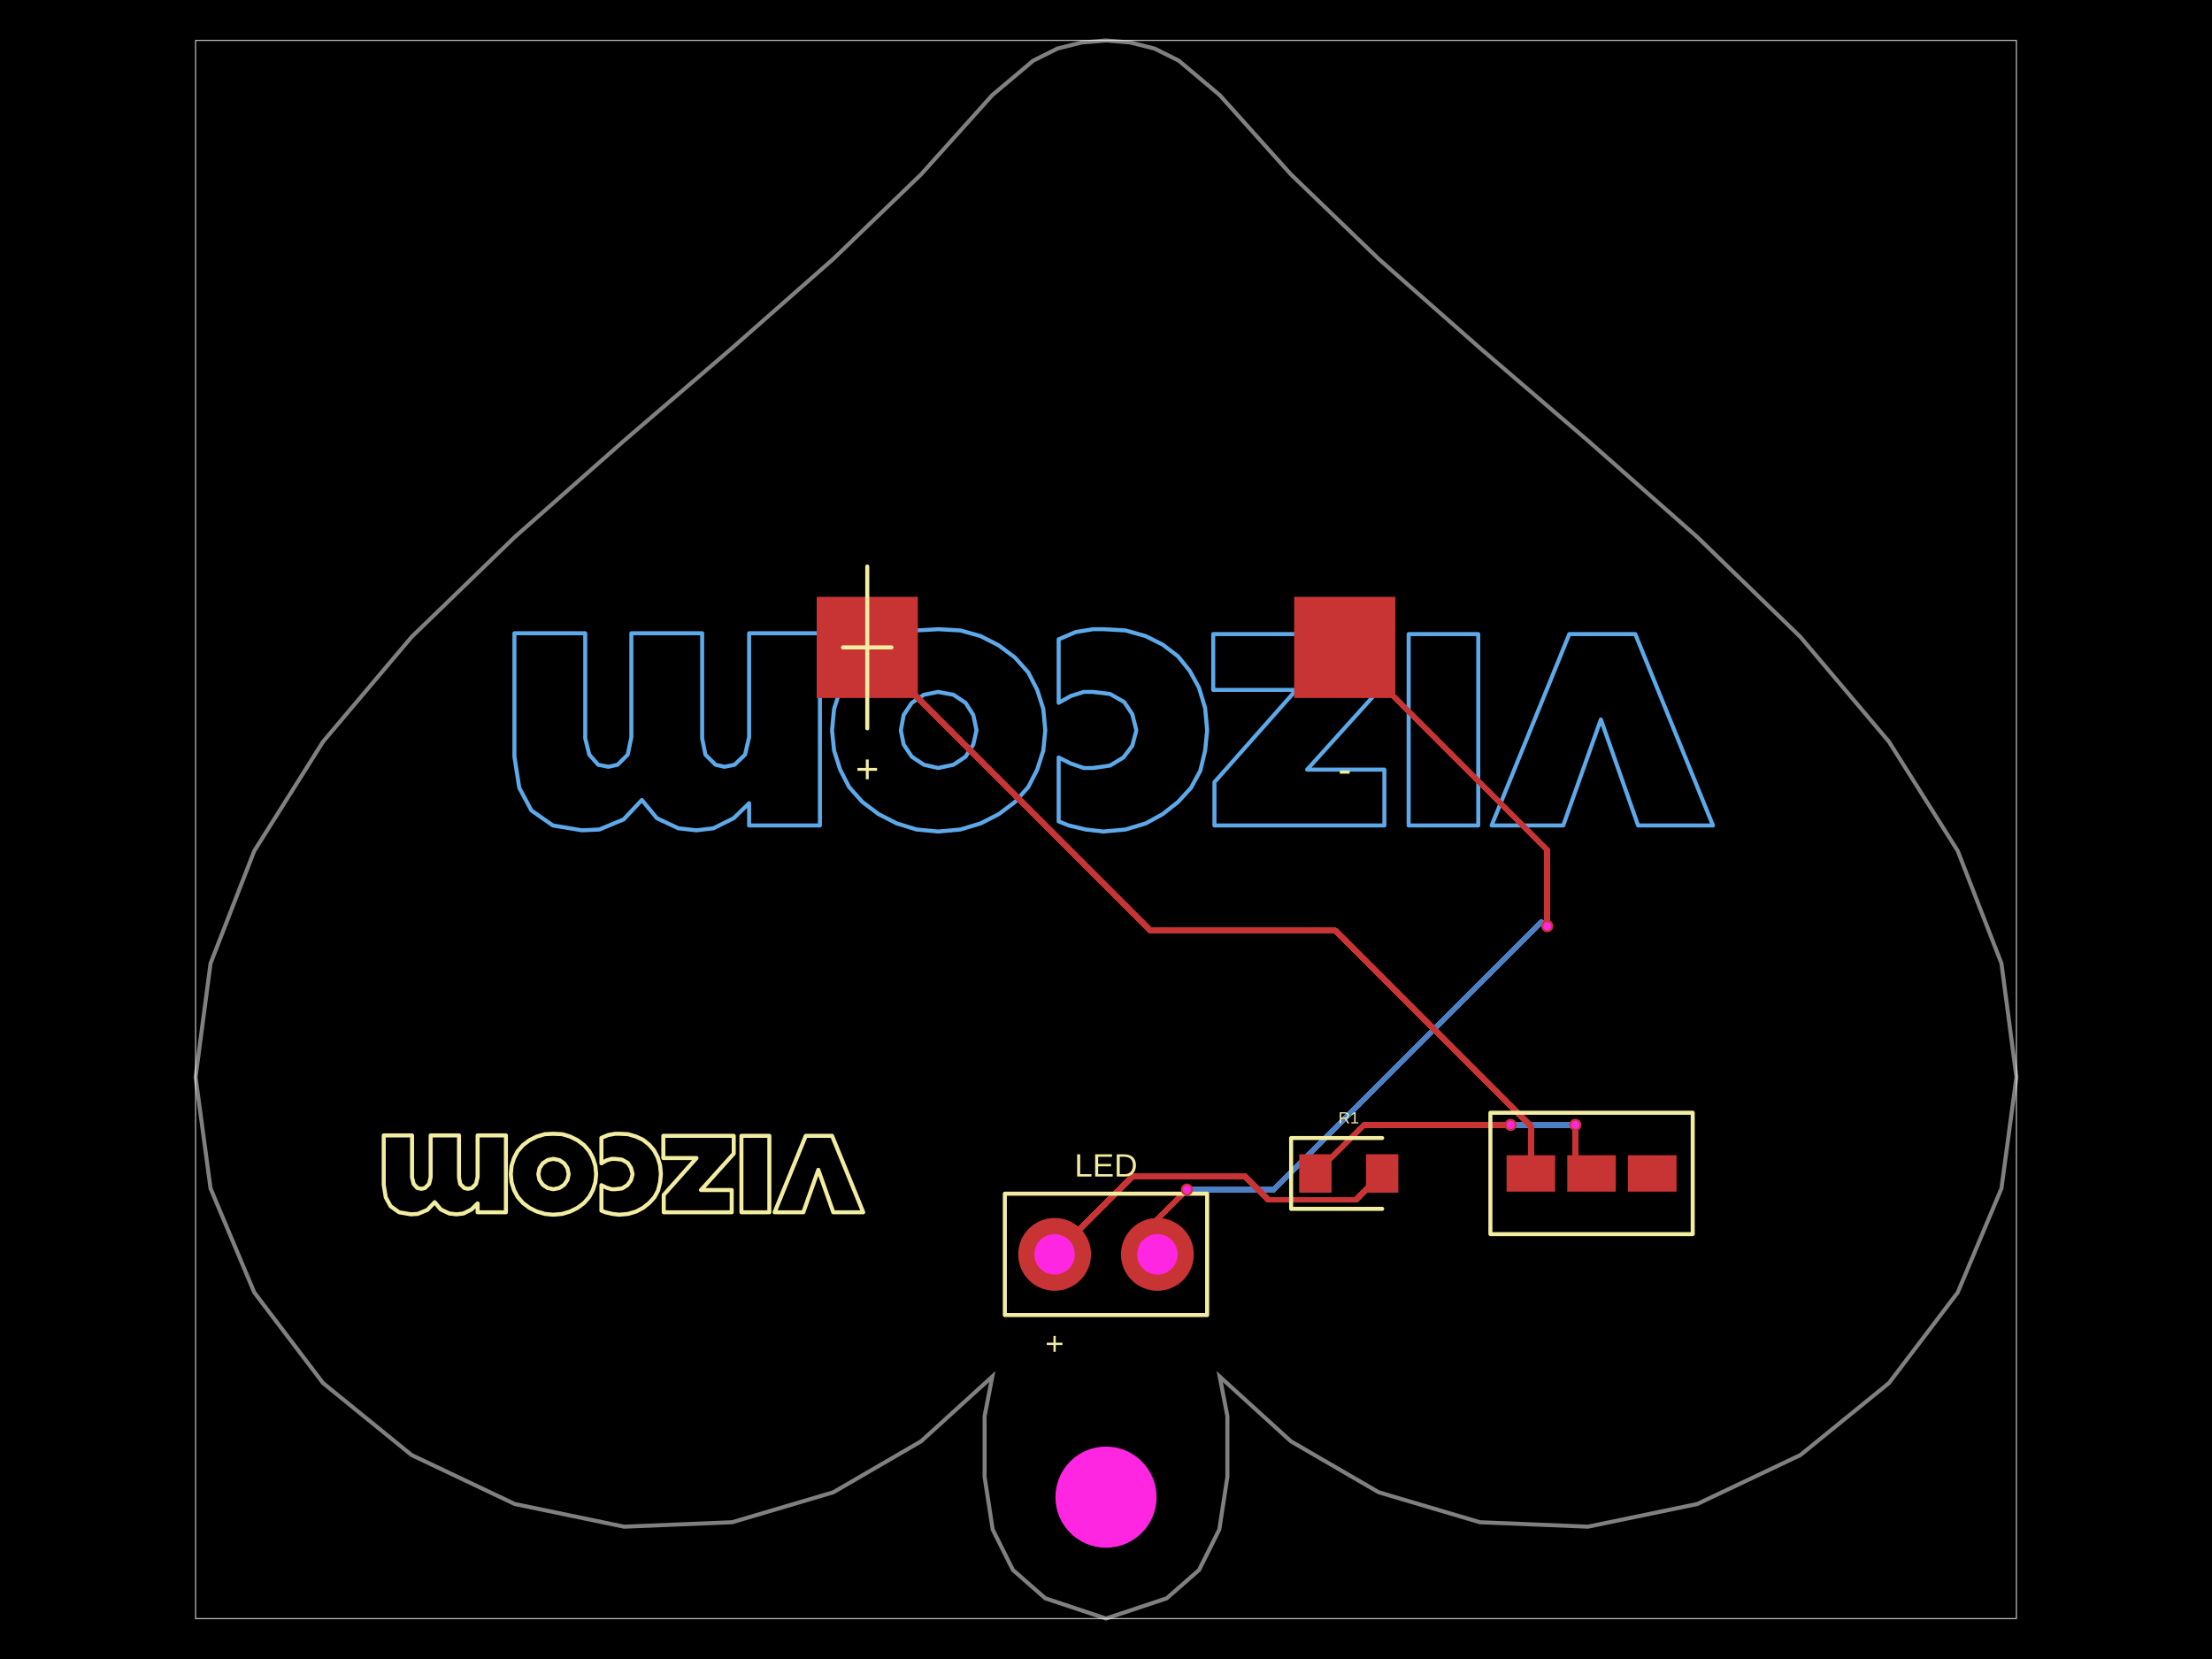
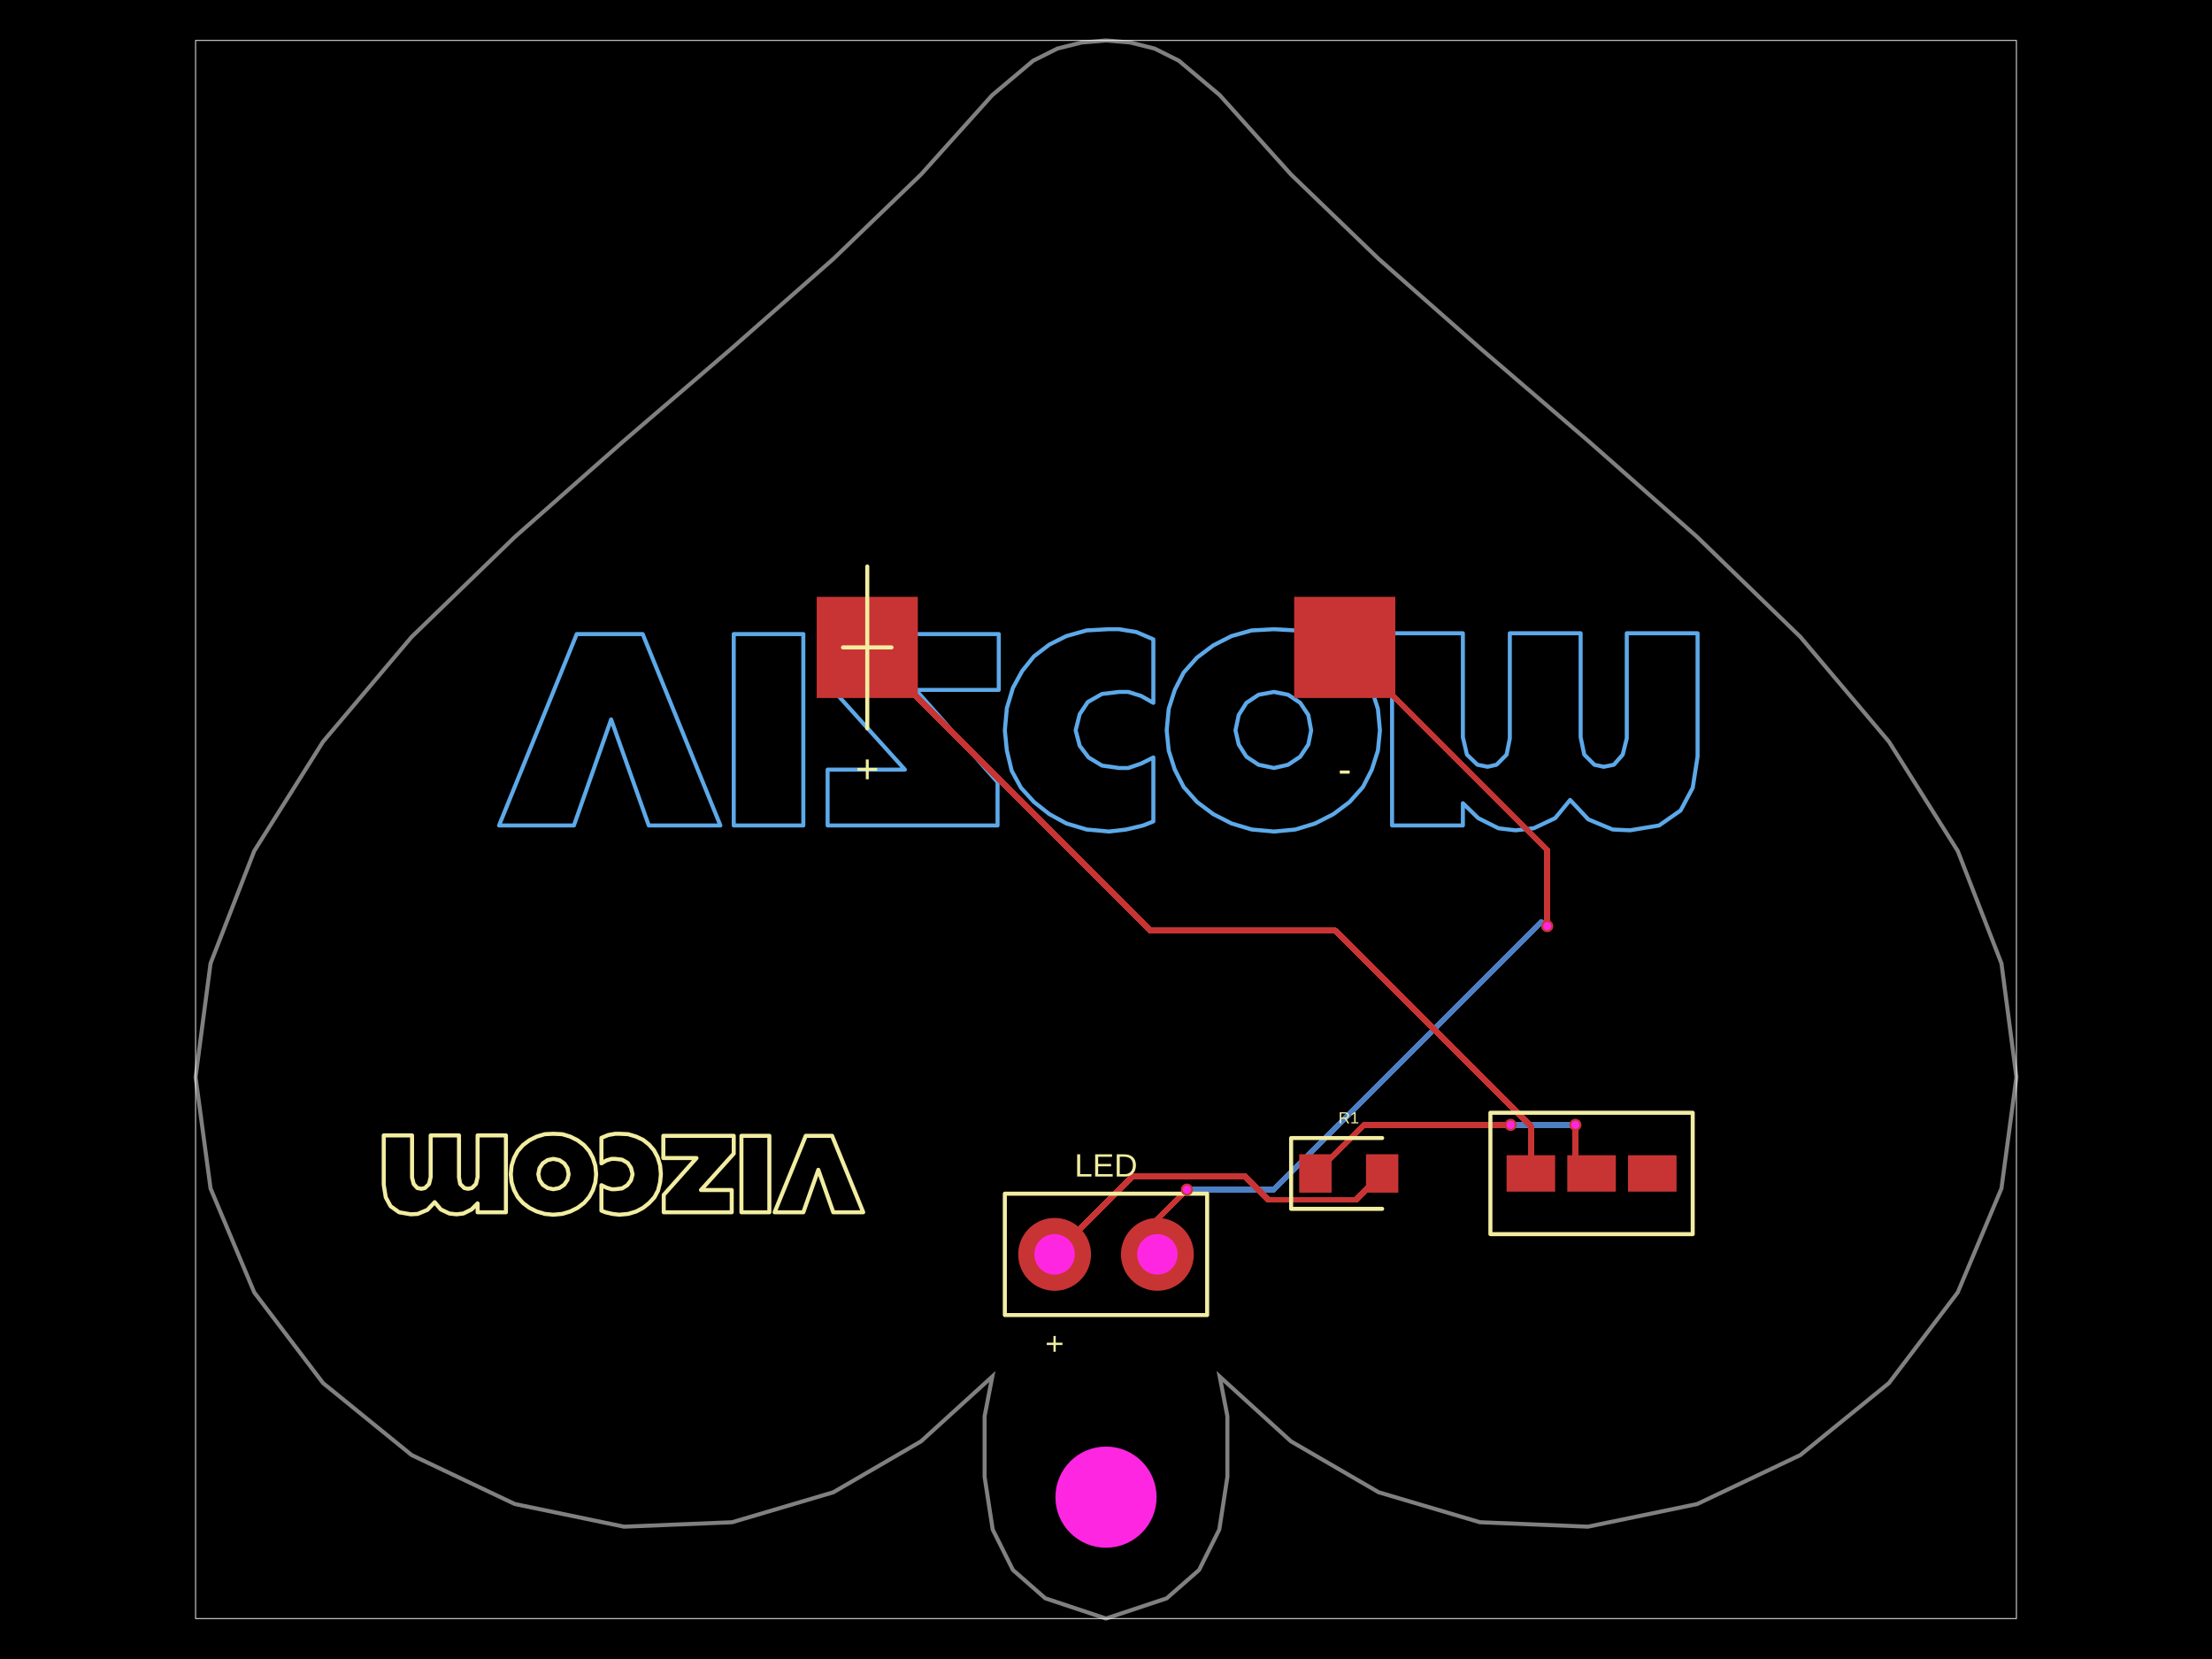
<svg xmlns="http://www.w3.org/2000/svg" width="800" height="600" data-software-used-string="@tscircuit/core@0.0.1112">
  <style />
  <rect class="boundary" x="0" y="0" fill="#000" width="800" height="600" data-type="pcb_background" data-pcb-layer="global" />
  <rect class="pcb-boundary" fill="none" stroke="#fff" stroke-width="0.3" x="70.732" y="14.634" width="658.537" height="570.732" data-type="pcb_boundary" data-pcb-layer="global" />
  <path class="pcb-board" d="M 400 585.366 L 421.951 578.049 L 433.659 567.805 L 440.976 553.171 L 443.902 534.146 L 443.902 512.195 L 441.122 497.854 L 466.878 521.268 L 498.634 539.707 L 535.22 550.537 L 574.293 552.146 L 613.805 543.951 L 651.122 526.244 L 683.171 500.195 L 708.049 467.415 L 723.854 429.805 L 729.268 389.561 L 723.854 348.439 L 708.049 307.756 L 683.171 268.244 L 651.122 230.341 L 613.805 194.195 L 574.293 159.366 L 535.22 125.854 L 498.634 93.659 L 466.878 63.073 L 441.122 34.39 L 426.341 21.951 L 417.561 17.561 L 408.78 15.366 L 400 14.634 L 391.22 15.366 L 382.439 17.561 L 373.659 21.951 L 358.878 34.39 L 333.122 63.073 L 301.366 93.659 L 264.78 125.854 L 225.707 159.366 L 186.195 194.195 L 148.878 230.341 L 116.829 268.244 L 91.951 307.756 L 76.146 348.439 L 70.732 389.561 L 76.146 429.805 L 91.951 467.415 L 116.829 500.195 L 148.878 526.244 L 186.195 543.951 L 225.707 552.146 L 264.78 550.537 L 301.366 539.707 L 333.122 521.268 L 358.878 497.854 L 356.098 512.195 L 356.098 534.146 L 359.024 553.171 L 366.341 567.805 L 378.049 578.049 Z" fill="none" stroke="rgba(255, 255, 255, 0.5)" stroke-width="1.463" data-type="pcb_board" data-pcb-layer="board" />
  <path class="pcb-trace" stroke="rgb(77, 127, 196)" fill="none" d="M 546.341 406.829 L 546.341 406.829" stroke-width="2.195" stroke-linecap="round" stroke-linejoin="round" shape-rendering="crispEdges" data-type="pcb_trace" data-pcb-layer="bottom" />
  <path class="pcb-trace" stroke="rgb(77, 127, 196)" fill="none" d="M 546.341 406.829 L 568.279 406.829" stroke-width="2.195" stroke-linecap="round" stroke-linejoin="round" shape-rendering="crispEdges" data-type="pcb_trace" data-pcb-layer="bottom" />
  <path class="pcb-trace" stroke="rgb(77, 127, 196)" fill="none" d="M 568.279 406.829 L 568.279 406.829" stroke-width="2.195" stroke-linecap="round" stroke-linejoin="round" shape-rendering="crispEdges" data-type="pcb_trace" data-pcb-layer="bottom" />
  <path class="pcb-trace" stroke="rgb(77, 127, 196)" fill="none" d="M 568.279 406.829 L 569.756 406.829" stroke-width="2.195" stroke-linecap="round" stroke-linejoin="round" shape-rendering="crispEdges" data-type="pcb_trace" data-pcb-layer="bottom" />
  <path class="pcb-trace" stroke="rgb(77, 127, 196)" fill="none" d="M 569.756 406.829 L 569.756 406.829" stroke-width="2.195" stroke-linecap="round" stroke-linejoin="round" shape-rendering="crispEdges" data-type="pcb_trace" data-pcb-layer="bottom" />
  <path class="pcb-trace" stroke="rgb(77, 127, 196)" fill="none" d="M 429.268 430.244 L 429.268 430.244" stroke-width="2.195" stroke-linecap="round" stroke-linejoin="round" shape-rendering="crispEdges" data-type="pcb_trace" data-pcb-layer="bottom" />
  <path class="pcb-trace" stroke="rgb(77, 127, 196)" fill="none" d="M 429.268 430.244 L 460.638 430.244" stroke-width="2.195" stroke-linecap="round" stroke-linejoin="round" shape-rendering="crispEdges" data-type="pcb_trace" data-pcb-layer="bottom" />
  <path class="pcb-trace" stroke="rgb(77, 127, 196)" fill="none" d="M 460.638 430.244 L 557.448 333.434" stroke-width="2.195" stroke-linecap="round" stroke-linejoin="round" shape-rendering="crispEdges" data-type="pcb_trace" data-pcb-layer="bottom" />
  <path class="pcb-trace" stroke="rgb(77, 127, 196)" fill="none" d="M 557.448 333.434 L 559.585 334.939" stroke-width="2.195" stroke-linecap="round" stroke-linejoin="round" shape-rendering="crispEdges" data-type="pcb_trace" data-pcb-layer="bottom" />
  <path class="pcb-trace" stroke="rgb(77, 127, 196)" fill="none" d="M 559.585 334.939 L 559.585 334.939" stroke-width="2.195" stroke-linecap="round" stroke-linejoin="round" shape-rendering="crispEdges" data-type="pcb_trace" data-pcb-layer="bottom" />
-   <path class="pcb-silkscreen pcb-silkscreen-bottom" d="M 591.415 229.317 L 619.512 298.537 L 592.439 298.537 L 578.976 260.195 L 565.366 298.537 L 539.463 298.537 L 567.561 229.317 L 591.415 229.317 Z" fill="none" stroke="#5da9e9" stroke-width="1.463" stroke-linecap="round" stroke-linejoin="round" data-pcb-component-id="null" data-pcb-silkscreen-path-id="pcb_silkscreen_path_12" data-type="pcb_silkscreen_path" data-pcb-layer="bottom" />
-   <path class="pcb-silkscreen pcb-silkscreen-bottom" d="M 509.463 229.317 L 534.634 229.317 L 534.634 298.537 L 509.463 298.537 L 509.463 229.317 Z" fill="none" stroke="#5da9e9" stroke-width="1.463" stroke-linecap="round" stroke-linejoin="round" data-pcb-component-id="null" data-pcb-silkscreen-path-id="pcb_silkscreen_path_13" data-type="pcb_silkscreen_path" data-pcb-layer="bottom" />
-   <path class="pcb-silkscreen pcb-silkscreen-bottom" d="M 439.22 298.537 L 439.22 282.878 L 468.78 249.512 L 438.78 249.512 L 438.78 229.317 L 502.439 229.317 L 502.439 245.415 L 472.732 278.341 L 500.683 278.341 L 500.683 298.537 L 439.22 298.537 Z" fill="none" stroke="#5da9e9" stroke-width="1.463" stroke-linecap="round" stroke-linejoin="round" data-pcb-component-id="null" data-pcb-silkscreen-path-id="pcb_silkscreen_path_14" data-type="pcb_silkscreen_path" data-pcb-layer="bottom" />
-   <path class="pcb-silkscreen pcb-silkscreen-bottom" d="M 436.585 264.146 L 435.854 271.463 L 434.098 278.78 L 430.732 284.927 L 426.049 290.049 L 420.488 294.439 L 414.341 297.805 L 407.024 300 L 398.976 300.732 L 392.683 300 L 386.537 298.537 L 382.878 297.073 L 382.878 273.951 L 387.268 276.146 L 391.951 277.756 L 395.317 277.756 L 401.463 276.878 L 406.293 273.951 L 409.512 269.707 L 410.976 264.146 L 409.512 258.293 L 406.585 253.902 L 401.463 250.976 L 395.317 250.244 L 391.951 250.244 L 387.268 251.707 L 382.878 254.195 L 382.878 231.22 L 389.024 228.585 L 395.317 227.561 L 399.268 227.561 L 407.024 228 L 414.341 230.049 L 420.488 233.122 L 426.049 237.366 L 430.293 242.634 L 433.659 248.78 L 435.854 256.098 L 436.585 264.146 Z" fill="none" stroke="#5da9e9" stroke-width="1.463" stroke-linecap="round" stroke-linejoin="round" data-pcb-component-id="null" data-pcb-silkscreen-path-id="pcb_silkscreen_path_15" data-type="pcb_silkscreen_path" data-pcb-layer="bottom" />
-   <path class="pcb-silkscreen pcb-silkscreen-bottom" d="M 339.268 300.732 L 331.512 300 L 324.341 297.805 L 317.756 294.439 L 311.902 290.049 L 307.073 284.634 L 303.854 278.341 L 301.659 271.463 L 300.927 264.146 L 301.659 256.39 L 303.854 249.512 L 307.073 243.22 L 311.902 237.805 L 317.756 233.415 L 324.341 230.049 L 331.512 228 L 339.268 227.561 L 347.317 228 L 354.634 230.049 L 361.22 233.415 L 367.073 237.805 L 371.902 243.22 L 375.122 249.512 L 377.317 256.39 L 378.049 264.146 L 377.317 271.463 L 375.122 278.341 L 371.902 284.634 L 367.073 290.049 L 361.22 294.439 L 354.634 297.805 L 347.317 300 L 339.268 300.732 Z" fill="none" stroke="#5da9e9" stroke-width="1.463" stroke-linecap="round" stroke-linejoin="round" data-pcb-component-id="null" data-pcb-silkscreen-path-id="pcb_silkscreen_path_16" data-type="pcb_silkscreen_path" data-pcb-layer="bottom" />
-   <path class="pcb-silkscreen pcb-silkscreen-bottom" d="M 339.268 277.756 L 344.829 276.585 L 349.22 273.659 L 352 269.268 L 353.171 264.146 L 352 258.585 L 349.22 254.195 L 344.829 251.268 L 339.268 250.244 L 334.146 251.268 L 329.756 254.195 L 326.829 258.585 L 325.805 264.146 L 326.829 269.268 L 329.756 273.659 L 334.146 276.585 L 339.268 277.756 Z" fill="none" stroke="#5da9e9" stroke-width="1.463" stroke-linecap="round" stroke-linejoin="round" data-pcb-component-id="null" data-pcb-silkscreen-path-id="pcb_silkscreen_path_17" data-type="pcb_silkscreen_path" data-pcb-layer="bottom" />
-   <path class="pcb-silkscreen pcb-silkscreen-bottom" d="M 270.927 266.634 L 270.927 229.024 L 296.537 229.024 L 296.537 298.537 L 270.927 298.537 L 270.927 290.488 L 265.366 295.902 L 258.049 299.561 L 251.902 300.293 L 245.317 299.561 L 237.561 295.902 L 232.146 289.317 L 225.561 296.341 L 216.78 300 L 210.488 300.293 L 199.951 298.537 L 192.195 293.122 L 187.805 284.927 L 186.049 273.659 L 186.049 229.024 L 211.659 229.024 L 211.659 267.073 L 213.122 272.927 L 216.341 276.585 L 220 277.317 L 223.366 276.585 L 227.024 272.927 L 228.341 266.634 L 228.341 229.024 L 253.951 229.024 L 253.951 267.073 L 255.122 272.927 L 258.78 276.585 L 262 277.317 L 265.659 276.585 L 269.463 272.927 L 270.927 266.634 Z" fill="none" stroke="#5da9e9" stroke-width="1.463" stroke-linecap="round" stroke-linejoin="round" data-pcb-component-id="null" data-pcb-silkscreen-path-id="pcb_silkscreen_path_18" data-type="pcb_silkscreen_path" data-pcb-layer="bottom" />
+   <path class="pcb-silkscreen pcb-silkscreen-bottom" d="M 208.585 229.317 L 180.488 298.537 L 207.561 298.537 L 221.024 260.195 L 234.634 298.537 L 260.537 298.537 L 232.439 229.317 L 208.585 229.317 Z" fill="none" stroke="#5da9e9" stroke-width="1.463" stroke-linecap="round" stroke-linejoin="round" data-pcb-component-id="null" data-pcb-silkscreen-path-id="pcb_silkscreen_path_12" data-type="pcb_silkscreen_path" data-pcb-layer="bottom" />
+   <path class="pcb-silkscreen pcb-silkscreen-bottom" d="M 290.537 229.317 L 265.366 229.317 L 265.366 298.537 L 290.537 298.537 L 290.537 229.317 Z" fill="none" stroke="#5da9e9" stroke-width="1.463" stroke-linecap="round" stroke-linejoin="round" data-pcb-component-id="null" data-pcb-silkscreen-path-id="pcb_silkscreen_path_13" data-type="pcb_silkscreen_path" data-pcb-layer="bottom" />
+   <path class="pcb-silkscreen pcb-silkscreen-bottom" d="M 360.78 298.537 L 360.78 282.878 L 331.22 249.512 L 361.22 249.512 L 361.22 229.317 L 297.561 229.317 L 297.561 245.415 L 327.268 278.341 L 299.317 278.341 L 299.317 298.537 L 360.78 298.537 Z" fill="none" stroke="#5da9e9" stroke-width="1.463" stroke-linecap="round" stroke-linejoin="round" data-pcb-component-id="null" data-pcb-silkscreen-path-id="pcb_silkscreen_path_14" data-type="pcb_silkscreen_path" data-pcb-layer="bottom" />
+   <path class="pcb-silkscreen pcb-silkscreen-bottom" d="M 363.415 264.146 L 364.146 271.463 L 365.902 278.78 L 369.268 284.927 L 373.951 290.049 L 379.512 294.439 L 385.659 297.805 L 392.976 300 L 401.024 300.732 L 407.317 300 L 413.463 298.537 L 417.122 297.073 L 417.122 273.951 L 412.732 276.146 L 408.049 277.756 L 404.683 277.756 L 398.537 276.878 L 393.707 273.951 L 390.488 269.707 L 389.024 264.146 L 390.488 258.293 L 393.415 253.902 L 398.537 250.976 L 404.683 250.244 L 408.049 250.244 L 412.732 251.707 L 417.122 254.195 L 417.122 231.22 L 410.976 228.585 L 404.683 227.561 L 400.732 227.561 L 392.976 228 L 385.659 230.049 L 379.512 233.122 L 373.951 237.366 L 369.707 242.634 L 366.341 248.78 L 364.146 256.098 L 363.415 264.146 Z" fill="none" stroke="#5da9e9" stroke-width="1.463" stroke-linecap="round" stroke-linejoin="round" data-pcb-component-id="null" data-pcb-silkscreen-path-id="pcb_silkscreen_path_15" data-type="pcb_silkscreen_path" data-pcb-layer="bottom" />
+   <path class="pcb-silkscreen pcb-silkscreen-bottom" d="M 460.732 300.732 L 468.488 300 L 475.659 297.805 L 482.244 294.439 L 488.098 290.049 L 492.927 284.634 L 496.146 278.341 L 498.341 271.463 L 499.073 264.146 L 498.341 256.39 L 496.146 249.512 L 492.927 243.22 L 488.098 237.805 L 482.244 233.415 L 475.659 230.049 L 468.488 228 L 460.732 227.561 L 452.683 228 L 445.366 230.049 L 438.78 233.415 L 432.927 237.805 L 428.098 243.22 L 424.878 249.512 L 422.683 256.39 L 421.951 264.146 L 422.683 271.463 L 424.878 278.341 L 428.098 284.634 L 432.927 290.049 L 438.78 294.439 L 445.366 297.805 L 452.683 300 L 460.732 300.732 Z" fill="none" stroke="#5da9e9" stroke-width="1.463" stroke-linecap="round" stroke-linejoin="round" data-pcb-component-id="null" data-pcb-silkscreen-path-id="pcb_silkscreen_path_16" data-type="pcb_silkscreen_path" data-pcb-layer="bottom" />
+   <path class="pcb-silkscreen pcb-silkscreen-bottom" d="M 460.732 277.756 L 455.171 276.585 L 450.78 273.659 L 448 269.268 L 446.829 264.146 L 448 258.585 L 450.78 254.195 L 455.171 251.268 L 460.732 250.244 L 465.854 251.268 L 470.244 254.195 L 473.171 258.585 L 474.195 264.146 L 473.171 269.268 L 470.244 273.659 L 465.854 276.585 L 460.732 277.756 Z" fill="none" stroke="#5da9e9" stroke-width="1.463" stroke-linecap="round" stroke-linejoin="round" data-pcb-component-id="null" data-pcb-silkscreen-path-id="pcb_silkscreen_path_17" data-type="pcb_silkscreen_path" data-pcb-layer="bottom" />
+   <path class="pcb-silkscreen pcb-silkscreen-bottom" d="M 529.073 266.634 L 529.073 229.024 L 503.463 229.024 L 503.463 298.537 L 529.073 298.537 L 529.073 290.488 L 534.634 295.902 L 541.951 299.561 L 548.098 300.293 L 554.683 299.561 L 562.439 295.902 L 567.854 289.317 L 574.439 296.341 L 583.22 300 L 589.512 300.293 L 600.049 298.537 L 607.805 293.122 L 612.195 284.927 L 613.951 273.659 L 613.951 229.024 L 588.341 229.024 L 588.341 267.073 L 586.878 272.927 L 583.659 276.585 L 580 277.317 L 576.634 276.585 L 572.976 272.927 L 571.659 266.634 L 571.659 229.024 L 546.049 229.024 L 546.049 267.073 L 544.878 272.927 L 541.22 276.585 L 538 277.317 L 534.341 276.585 L 530.537 272.927 L 529.073 266.634 Z" fill="none" stroke="#5da9e9" stroke-width="1.463" stroke-linecap="round" stroke-linejoin="round" data-pcb-component-id="null" data-pcb-silkscreen-path-id="pcb_silkscreen_path_18" data-type="pcb_silkscreen_path" data-pcb-layer="bottom" />
  <rect class="pcb-pad" fill="rgb(200, 52, 52)" x="295.366" y="215.854" width="36.585" height="36.585" data-type="pcb_smtpad" data-pcb-layer="top" />
  <rect class="pcb-pad" fill="rgb(200, 52, 52)" x="468.049" y="215.854" width="36.585" height="36.585" data-type="pcb_smtpad" data-pcb-layer="top" />
  <rect class="pcb-pad" fill="rgb(200, 52, 52)" x="544.878" y="417.805" width="17.561" height="13.171" data-type="pcb_smtpad" data-pcb-layer="top" />
  <rect class="pcb-pad" fill="rgb(200, 52, 52)" x="566.829" y="417.805" width="17.561" height="13.171" data-type="pcb_smtpad" data-pcb-layer="top" />
  <rect class="pcb-pad" fill="rgb(200, 52, 52)" x="588.78" y="417.805" width="17.561" height="13.171" data-type="pcb_smtpad" data-pcb-layer="top" />
  <rect class="pcb-pad" fill="rgb(200, 52, 52)" x="469.878" y="417.439" width="11.707" height="13.902" data-type="pcb_smtpad" data-pcb-layer="top" />
  <rect class="pcb-pad" fill="rgb(200, 52, 52)" x="494.024" y="417.439" width="11.707" height="13.902" data-type="pcb_smtpad" data-pcb-layer="top" />
  <path class="pcb-trace" stroke="rgb(200, 52, 52)" fill="none" d="M 381.415 453.659 L 409.69 425.383" stroke-width="2.195" stroke-linecap="round" stroke-linejoin="round" shape-rendering="crispEdges" data-type="pcb_trace" data-pcb-layer="top" />
  <path class="pcb-trace" stroke="rgb(200, 52, 52)" fill="none" d="M 409.69 425.383 L 450.189 425.383" stroke-width="2.195" stroke-linecap="round" stroke-linejoin="round" shape-rendering="crispEdges" data-type="pcb_trace" data-pcb-layer="top" />
  <path class="pcb-trace" stroke="rgb(200, 52, 52)" fill="none" d="M 450.189 425.383 L 458.748 433.942" stroke-width="2.195" stroke-linecap="round" stroke-linejoin="round" shape-rendering="crispEdges" data-type="pcb_trace" data-pcb-layer="top" />
  <path class="pcb-trace" stroke="rgb(200, 52, 52)" fill="none" d="M 458.748 433.942 L 490.326 433.942" stroke-width="2.195" stroke-linecap="round" stroke-linejoin="round" shape-rendering="crispEdges" data-type="pcb_trace" data-pcb-layer="top" />
  <path class="pcb-trace" stroke="rgb(200, 52, 52)" fill="none" d="M 490.326 433.942 L 490.326 433.942" stroke-width="2.195" stroke-linecap="round" stroke-linejoin="round" shape-rendering="crispEdges" data-type="pcb_trace" data-pcb-layer="top" />
  <path class="pcb-trace" stroke="rgb(200, 52, 52)" fill="none" d="M 490.326 433.942 L 499.878 424.39" stroke-width="2.195" stroke-linecap="round" stroke-linejoin="round" shape-rendering="crispEdges" data-type="pcb_trace" data-pcb-layer="top" />
  <path class="pcb-trace" stroke="rgb(200, 52, 52)" fill="none" d="M 475.732 424.39 L 493.293 406.829" stroke-width="2.195" stroke-linecap="round" stroke-linejoin="round" shape-rendering="crispEdges" data-type="pcb_trace" data-pcb-layer="top" />
  <path class="pcb-trace" stroke="rgb(200, 52, 52)" fill="none" d="M 493.293 406.829 L 545.285 406.829" stroke-width="2.195" stroke-linecap="round" stroke-linejoin="round" shape-rendering="crispEdges" data-type="pcb_trace" data-pcb-layer="top" />
  <path class="pcb-trace" stroke="rgb(200, 52, 52)" fill="none" d="M 545.285 406.829 L 546.341 406.829" stroke-width="2.195" stroke-linecap="round" stroke-linejoin="round" shape-rendering="crispEdges" data-type="pcb_trace" data-pcb-layer="top" />
  <path class="pcb-trace" stroke="rgb(200, 52, 52)" fill="none" d="M 546.341 406.829 L 546.341 406.829" stroke-width="2.195" stroke-linecap="round" stroke-linejoin="round" shape-rendering="crispEdges" data-type="pcb_trace" data-pcb-layer="top" />
  <path class="pcb-trace" stroke="rgb(200, 52, 52)" fill="none" d="M 569.756 406.829 L 569.756 406.829" stroke-width="2.195" stroke-linecap="round" stroke-linejoin="round" shape-rendering="crispEdges" data-type="pcb_trace" data-pcb-layer="top" />
  <path class="pcb-trace" stroke="rgb(200, 52, 52)" fill="none" d="M 569.756 406.829 L 569.756 418.537" stroke-width="2.195" stroke-linecap="round" stroke-linejoin="round" shape-rendering="crispEdges" data-type="pcb_trace" data-pcb-layer="top" />
  <path class="pcb-trace" stroke="rgb(200, 52, 52)" fill="none" d="M 569.756 418.537 L 575.61 424.39" stroke-width="2.195" stroke-linecap="round" stroke-linejoin="round" shape-rendering="crispEdges" data-type="pcb_trace" data-pcb-layer="top" />
  <path class="pcb-trace" stroke="rgb(200, 52, 52)" fill="none" d="M 418.585 453.659 L 418.585 440.927" stroke-width="2.195" stroke-linecap="round" stroke-linejoin="round" shape-rendering="crispEdges" data-type="pcb_trace" data-pcb-layer="top" />
  <path class="pcb-trace" stroke="rgb(200, 52, 52)" fill="none" d="M 418.585 440.927 L 427.69 431.822" stroke-width="2.195" stroke-linecap="round" stroke-linejoin="round" shape-rendering="crispEdges" data-type="pcb_trace" data-pcb-layer="top" />
  <path class="pcb-trace" stroke="rgb(200, 52, 52)" fill="none" d="M 427.69 431.822 L 429.268 430.244" stroke-width="2.195" stroke-linecap="round" stroke-linejoin="round" shape-rendering="crispEdges" data-type="pcb_trace" data-pcb-layer="top" />
  <path class="pcb-trace" stroke="rgb(200, 52, 52)" fill="none" d="M 429.268 430.244 L 429.268 430.244" stroke-width="2.195" stroke-linecap="round" stroke-linejoin="round" shape-rendering="crispEdges" data-type="pcb_trace" data-pcb-layer="top" />
  <path class="pcb-trace" stroke="rgb(200, 52, 52)" fill="none" d="M 559.585 334.939 L 559.585 334.939" stroke-width="2.195" stroke-linecap="round" stroke-linejoin="round" shape-rendering="crispEdges" data-type="pcb_trace" data-pcb-layer="top" />
  <path class="pcb-trace" stroke="rgb(200, 52, 52)" fill="none" d="M 559.585 334.939 L 559.585 307.39" stroke-width="2.195" stroke-linecap="round" stroke-linejoin="round" shape-rendering="crispEdges" data-type="pcb_trace" data-pcb-layer="top" />
  <path class="pcb-trace" stroke="rgb(200, 52, 52)" fill="none" d="M 559.585 307.39 L 486.341 234.146" stroke-width="2.195" stroke-linecap="round" stroke-linejoin="round" shape-rendering="crispEdges" data-type="pcb_trace" data-pcb-layer="top" />
  <path class="pcb-trace" stroke="rgb(200, 52, 52)" fill="none" d="M 553.659 424.39 L 553.659 407.24" stroke-width="2.195" stroke-linecap="round" stroke-linejoin="round" shape-rendering="crispEdges" data-type="pcb_trace" data-pcb-layer="top" />
  <path class="pcb-trace" stroke="rgb(200, 52, 52)" fill="none" d="M 553.659 407.24 L 483.004 336.585" stroke-width="2.195" stroke-linecap="round" stroke-linejoin="round" shape-rendering="crispEdges" data-type="pcb_trace" data-pcb-layer="top" />
  <path class="pcb-trace" stroke="rgb(200, 52, 52)" fill="none" d="M 483.004 336.585 L 416.098 336.585" stroke-width="2.195" stroke-linecap="round" stroke-linejoin="round" shape-rendering="crispEdges" data-type="pcb_trace" data-pcb-layer="top" />
  <path class="pcb-trace" stroke="rgb(200, 52, 52)" fill="none" d="M 416.098 336.585 L 313.659 234.146" stroke-width="2.195" stroke-linecap="round" stroke-linejoin="round" shape-rendering="crispEdges" data-type="pcb_trace" data-pcb-layer="top" />
  <path class="pcb-silkscreen pcb-silkscreen-top" d="M 313.659 263.415 L 313.659 204.878" fill="none" stroke="#f2eda1" stroke-width="1.463" stroke-linecap="round" stroke-linejoin="round" data-pcb-component-id="pcb_component_0" data-pcb-silkscreen-path-id="pcb_silkscreen_path_0" data-type="pcb_silkscreen_path" data-pcb-layer="top" />
  <path class="pcb-silkscreen pcb-silkscreen-top" d="M 304.878 234.146 L 322.439 234.146" fill="none" stroke="#f2eda1" stroke-width="1.463" stroke-linecap="round" stroke-linejoin="round" data-pcb-component-id="pcb_component_0" data-pcb-silkscreen-path-id="pcb_silkscreen_path_1" data-type="pcb_silkscreen_path" data-pcb-layer="top" />
  <text x="0" y="0" dx="0" dy="0" fill="#f2eda1" font-family="Arial, sans-serif" font-size="14.634" text-anchor="middle" dominant-baseline="central" transform="matrix(1,0,0,1,313.6585,278.0488)" class="pcb-silkscreen-text pcb-silkscreen-top" data-pcb-silkscreen-text-id="pcb_component_0" stroke="none" data-type="pcb_silkscreen_text" data-pcb-layer="top">+</text>
  <text x="0" y="0" dx="0" dy="0" fill="#f2eda1" font-family="Arial, sans-serif" font-size="14.634" text-anchor="middle" dominant-baseline="central" transform="matrix(1,0,0,1,486.3415,278.0488)" class="pcb-silkscreen-text pcb-silkscreen-top" data-pcb-silkscreen-text-id="pcb_component_0" stroke="none" data-type="pcb_silkscreen_text" data-pcb-layer="top">-</text>
  <path class="pcb-silkscreen pcb-silkscreen-top" d="M 539.024 446.341 L 612.195 446.341 L 612.195 402.439 L 539.024 402.439 L 539.024 446.341 Z" fill="none" stroke="#f2eda1" stroke-width="1.463" stroke-linecap="round" stroke-linejoin="round" data-pcb-component-id="pcb_component_1" data-pcb-silkscreen-path-id="pcb_silkscreen_path_2" data-type="pcb_silkscreen_path" data-pcb-layer="top" />
  <path class="pcb-silkscreen pcb-silkscreen-top" d="M 499.878 411.585 L 466.951 411.585 L 466.951 437.195 L 499.878 437.195" fill="none" stroke="#f2eda1" stroke-width="1.463" stroke-linecap="round" stroke-linejoin="round" data-pcb-component-id="pcb_component_2" data-pcb-silkscreen-path-id="pcb_silkscreen_path_3" data-type="pcb_silkscreen_path" data-pcb-layer="top" />
  <text x="0" y="0" dx="0" dy="0" fill="#f2eda1" font-family="Arial, sans-serif" font-size="5.854" text-anchor="middle" dominant-baseline="central" transform="matrix(1,0,0,1,487.8049,404.2683)" class="pcb-silkscreen-text pcb-silkscreen-top" data-pcb-silkscreen-text-id="pcb_component_2" stroke="none" data-type="pcb_silkscreen_text" data-pcb-layer="top">R1</text>
  <path class="pcb-silkscreen pcb-silkscreen-top" d="M 363.415 475.61 L 436.585 475.61 L 436.585 431.707 L 363.415 431.707 L 363.415 475.61 Z" fill="none" stroke="#f2eda1" stroke-width="1.463" stroke-linecap="round" stroke-linejoin="round" data-pcb-component-id="pcb_component_3" data-pcb-silkscreen-path-id="pcb_silkscreen_path_4" data-type="pcb_silkscreen_path" data-pcb-layer="top" />
  <text x="0" y="0" dx="0" dy="0" fill="#f2eda1" font-family="Arial, sans-serif" font-size="11.707" text-anchor="middle" dominant-baseline="central" transform="matrix(1,0,0,1,381.4146,485.8537)" class="pcb-silkscreen-text pcb-silkscreen-top" data-pcb-silkscreen-text-id="pcb_component_3" stroke="none" data-type="pcb_silkscreen_text" data-pcb-layer="top">+</text>
  <text x="0" y="0" dx="0" dy="0" fill="#f2eda1" font-family="Arial, sans-serif" font-size="11.707" text-anchor="middle" dominant-baseline="central" transform="matrix(1,0,0,1,400,421.4634)" class="pcb-silkscreen-text pcb-silkscreen-top" data-pcb-silkscreen-text-id="pcb_component_3" stroke="none" data-type="pcb_silkscreen_text" data-pcb-layer="top">LED</text>
  <path class="pcb-silkscreen pcb-silkscreen-top" d="M 300.927 410.78 L 312.195 438.439 L 301.366 438.439 L 295.951 423.073 L 290.537 438.439 L 280.146 438.439 L 291.415 410.78 L 300.927 410.78 Z" fill="none" stroke="#f2eda1" stroke-width="1.463" stroke-linecap="round" stroke-linejoin="round" data-pcb-component-id="null" data-pcb-silkscreen-path-id="pcb_silkscreen_path_5" data-type="pcb_silkscreen_path" data-pcb-layer="top" />
  <path class="pcb-silkscreen pcb-silkscreen-top" d="M 268.146 410.78 L 278.244 410.78 L 278.244 438.439 L 268.146 438.439 L 268.146 410.78 Z" fill="none" stroke="#f2eda1" stroke-width="1.463" stroke-linecap="round" stroke-linejoin="round" data-pcb-component-id="null" data-pcb-silkscreen-path-id="pcb_silkscreen_path_6" data-type="pcb_silkscreen_path" data-pcb-layer="top" />
  <path class="pcb-silkscreen pcb-silkscreen-top" d="M 240.049 438.439 L 240.049 432.146 L 251.902 418.829 L 239.902 418.829 L 239.902 410.78 L 265.366 410.78 L 265.366 417.22 L 253.512 430.39 L 264.634 430.39 L 264.634 438.439 L 240.049 438.439 Z" fill="none" stroke="#f2eda1" stroke-width="1.463" stroke-linecap="round" stroke-linejoin="round" data-pcb-component-id="null" data-pcb-silkscreen-path-id="pcb_silkscreen_path_7" data-type="pcb_silkscreen_path" data-pcb-layer="top" />
  <path class="pcb-silkscreen pcb-silkscreen-top" d="M 239.024 424.683 L 238.732 427.61 L 238 430.537 L 236.683 433.024 L 234.78 435.073 L 232.585 436.829 L 230.098 438.146 L 227.171 439.024 L 223.951 439.317 L 221.463 439.024 L 218.976 438.439 L 217.512 437.854 L 217.512 428.634 L 219.268 429.512 L 221.171 430.098 L 222.488 430.098 L 224.976 429.805 L 226.878 428.634 L 228.195 426.878 L 228.78 424.683 L 228.195 422.341 L 227.024 420.585 L 224.976 419.415 L 222.488 419.122 L 221.171 419.122 L 219.268 419.707 L 217.512 420.732 L 217.512 411.512 L 220 410.488 L 222.488 410.049 L 224.098 410.049 L 227.171 410.195 L 230.098 411.073 L 232.585 412.244 L 234.78 414 L 236.537 416.049 L 237.854 418.537 L 238.732 421.463 L 239.024 424.683 Z" fill="none" stroke="#f2eda1" stroke-width="1.463" stroke-linecap="round" stroke-linejoin="round" data-pcb-component-id="null" data-pcb-silkscreen-path-id="pcb_silkscreen_path_8" data-type="pcb_silkscreen_path" data-pcb-layer="top" />
  <path class="pcb-silkscreen pcb-silkscreen-top" d="M 200.098 439.317 L 197.024 439.024 L 194.098 438.146 L 191.463 436.829 L 189.122 435.073 L 187.22 432.878 L 185.902 430.39 L 185.024 427.61 L 184.732 424.683 L 185.024 421.61 L 185.902 418.829 L 187.22 416.341 L 189.122 414.146 L 191.463 412.39 L 194.098 411.073 L 197.024 410.195 L 200.098 410.049 L 203.317 410.195 L 206.244 411.073 L 208.878 412.39 L 211.22 414.146 L 213.122 416.341 L 214.439 418.829 L 215.317 421.61 L 215.61 424.683 L 215.317 427.61 L 214.439 430.39 L 213.122 432.878 L 211.22 435.073 L 208.878 436.829 L 206.244 438.146 L 203.317 439.024 L 200.098 439.317 Z" fill="none" stroke="#f2eda1" stroke-width="1.463" stroke-linecap="round" stroke-linejoin="round" data-pcb-component-id="null" data-pcb-silkscreen-path-id="pcb_silkscreen_path_9" data-type="pcb_silkscreen_path" data-pcb-layer="top" />
  <path class="pcb-silkscreen pcb-silkscreen-top" d="M 200.098 430.098 L 202.293 429.659 L 204.049 428.488 L 205.22 426.732 L 205.659 424.683 L 205.22 422.488 L 204.049 420.732 L 202.293 419.561 L 200.098 419.122 L 198.049 419.561 L 196.293 420.732 L 195.122 422.488 L 194.683 424.683 L 195.122 426.732 L 196.293 428.488 L 198.049 429.659 L 200.098 430.098 Z" fill="none" stroke="#f2eda1" stroke-width="1.463" stroke-linecap="round" stroke-linejoin="round" data-pcb-component-id="null" data-pcb-silkscreen-path-id="pcb_silkscreen_path_10" data-type="pcb_silkscreen_path" data-pcb-layer="top" />
  <path class="pcb-silkscreen pcb-silkscreen-top" d="M 172.732 425.707 L 172.732 410.634 L 182.976 410.634 L 182.976 438.439 L 172.732 438.439 L 172.732 435.22 L 170.537 437.415 L 167.61 438.878 L 165.122 439.171 L 162.488 438.878 L 159.415 437.415 L 157.22 434.78 L 154.585 437.561 L 151.073 439.024 L 148.585 439.171 L 144.341 438.439 L 141.268 436.244 L 139.512 433.024 L 138.78 428.488 L 138.78 410.634 L 149.024 410.634 L 149.024 425.854 L 149.61 428.195 L 150.927 429.659 L 152.39 429.951 L 153.707 429.659 L 155.171 428.195 L 155.756 425.707 L 155.756 410.634 L 166 410.634 L 166 425.854 L 166.439 428.195 L 167.902 429.659 L 169.22 429.951 L 170.683 429.659 L 172.146 428.195 L 172.732 425.707 Z" fill="none" stroke="#f2eda1" stroke-width="1.463" stroke-linecap="round" stroke-linejoin="round" data-pcb-component-id="null" data-pcb-silkscreen-path-id="pcb_silkscreen_path_11" data-type="pcb_silkscreen_path" data-pcb-layer="top" />
  <g data-type="pcb_plated_hole" data-pcb-layer="through">
    <circle class="pcb-hole-outer" fill="rgb(200, 52, 52)" cx="381.415" cy="453.659" r="13.171" data-type="pcb_plated_hole" data-pcb-layer="top" />
    <circle class="pcb-hole-inner" fill="#FF26E2" cx="381.415" cy="453.659" r="7.317" data-type="pcb_plated_hole_drill" data-pcb-layer="drill" />
  </g>
  <g data-type="pcb_plated_hole" data-pcb-layer="through">
    <circle class="pcb-hole-outer" fill="rgb(200, 52, 52)" cx="418.585" cy="453.659" r="13.171" data-type="pcb_plated_hole" data-pcb-layer="top" />
    <circle class="pcb-hole-inner" fill="#FF26E2" cx="418.585" cy="453.659" r="7.317" data-type="pcb_plated_hole_drill" data-pcb-layer="drill" />
  </g>
  <g data-type="pcb_via" data-pcb-layer="through">
    <circle class="pcb-hole-outer" fill="rgb(200, 52, 52)" cx="546.341" cy="406.829" r="2.195" data-type="pcb_via" data-pcb-layer="top" />
    <circle class="pcb-hole-inner" fill="#FF26E2" cx="546.341" cy="406.829" r="1.463" data-type="pcb_via" data-pcb-layer="drill" />
  </g>
  <g data-type="pcb_via" data-pcb-layer="through">
    <circle class="pcb-hole-outer" fill="rgb(200, 52, 52)" cx="569.756" cy="406.829" r="2.195" data-type="pcb_via" data-pcb-layer="top" />
    <circle class="pcb-hole-inner" fill="#FF26E2" cx="569.756" cy="406.829" r="1.463" data-type="pcb_via" data-pcb-layer="drill" />
  </g>
  <g data-type="pcb_via" data-pcb-layer="through">
    <circle class="pcb-hole-outer" fill="rgb(200, 52, 52)" cx="429.268" cy="430.244" r="2.195" data-type="pcb_via" data-pcb-layer="top" />
    <circle class="pcb-hole-inner" fill="#FF26E2" cx="429.268" cy="430.244" r="1.463" data-type="pcb_via" data-pcb-layer="drill" />
  </g>
  <g data-type="pcb_via" data-pcb-layer="through">
    <circle class="pcb-hole-outer" fill="rgb(200, 52, 52)" cx="559.585" cy="334.939" r="2.195" data-type="pcb_via" data-pcb-layer="top" />
    <circle class="pcb-hole-inner" fill="#FF26E2" cx="559.585" cy="334.939" r="1.463" data-type="pcb_via" data-pcb-layer="drill" />
  </g>
  <circle class="pcb-hole" cx="400" cy="541.463" r="18.293" fill="#FF26E2" data-type="pcb_hole" data-pcb-layer="drill" />
</svg>
